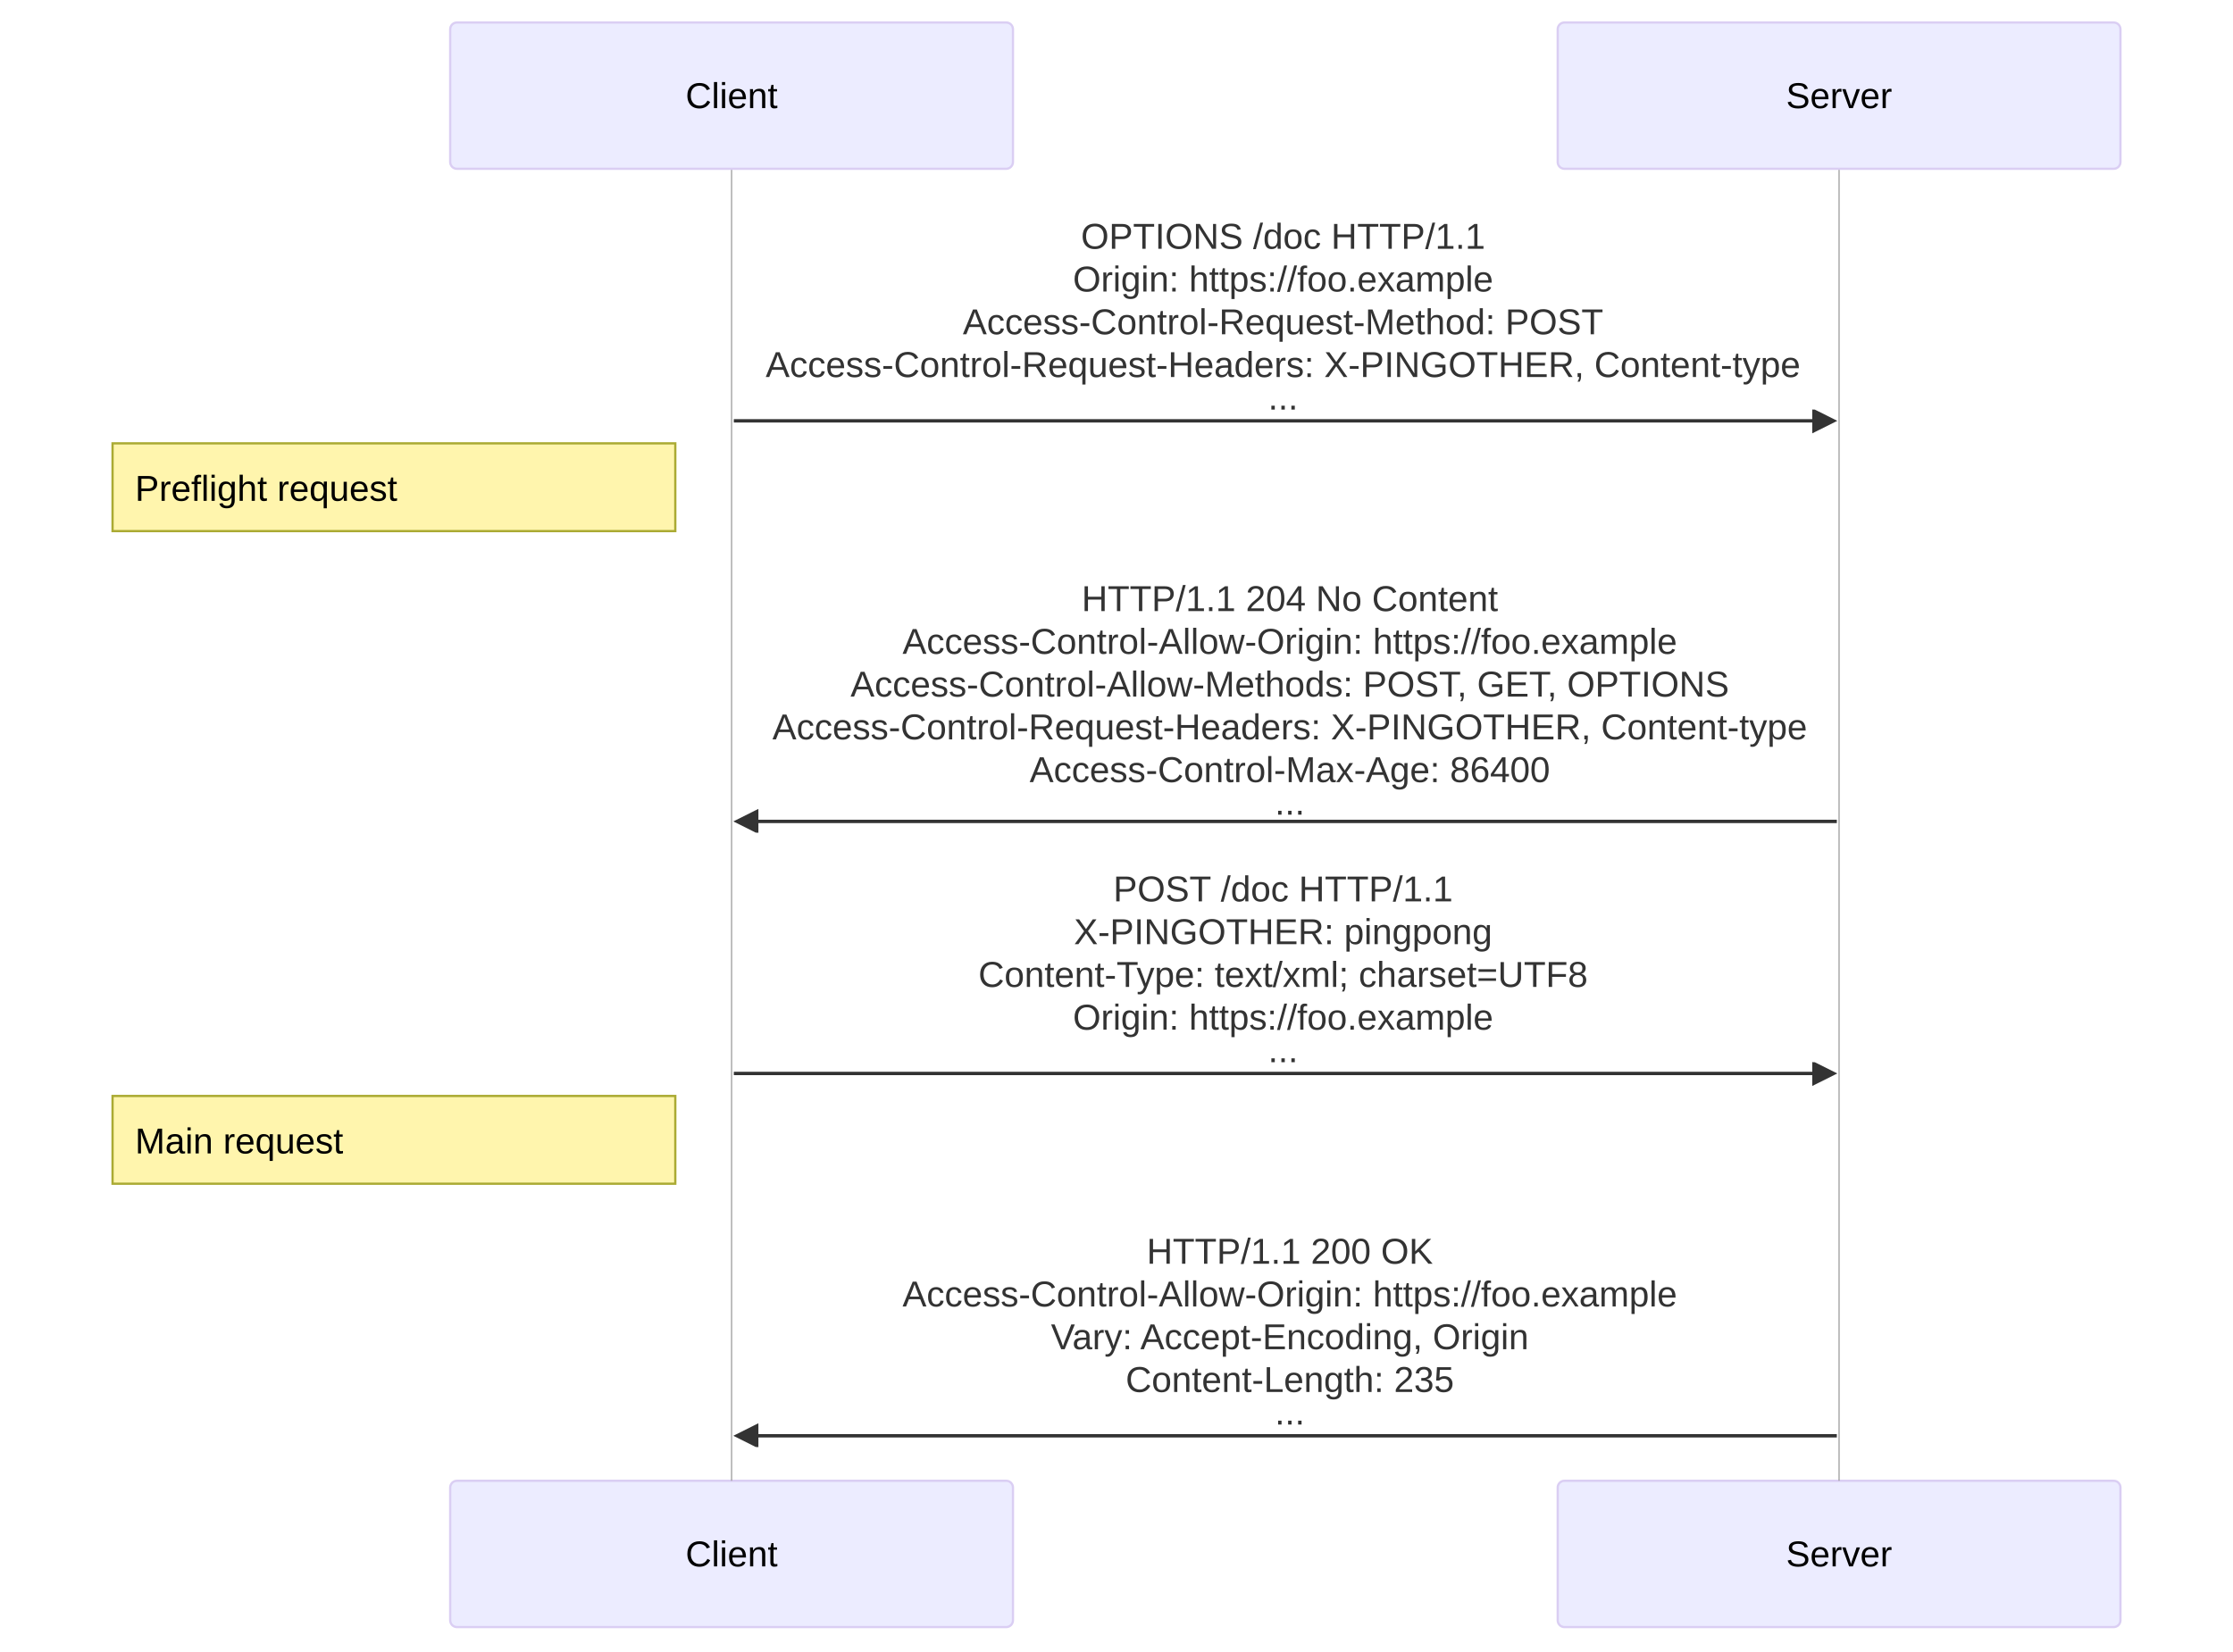
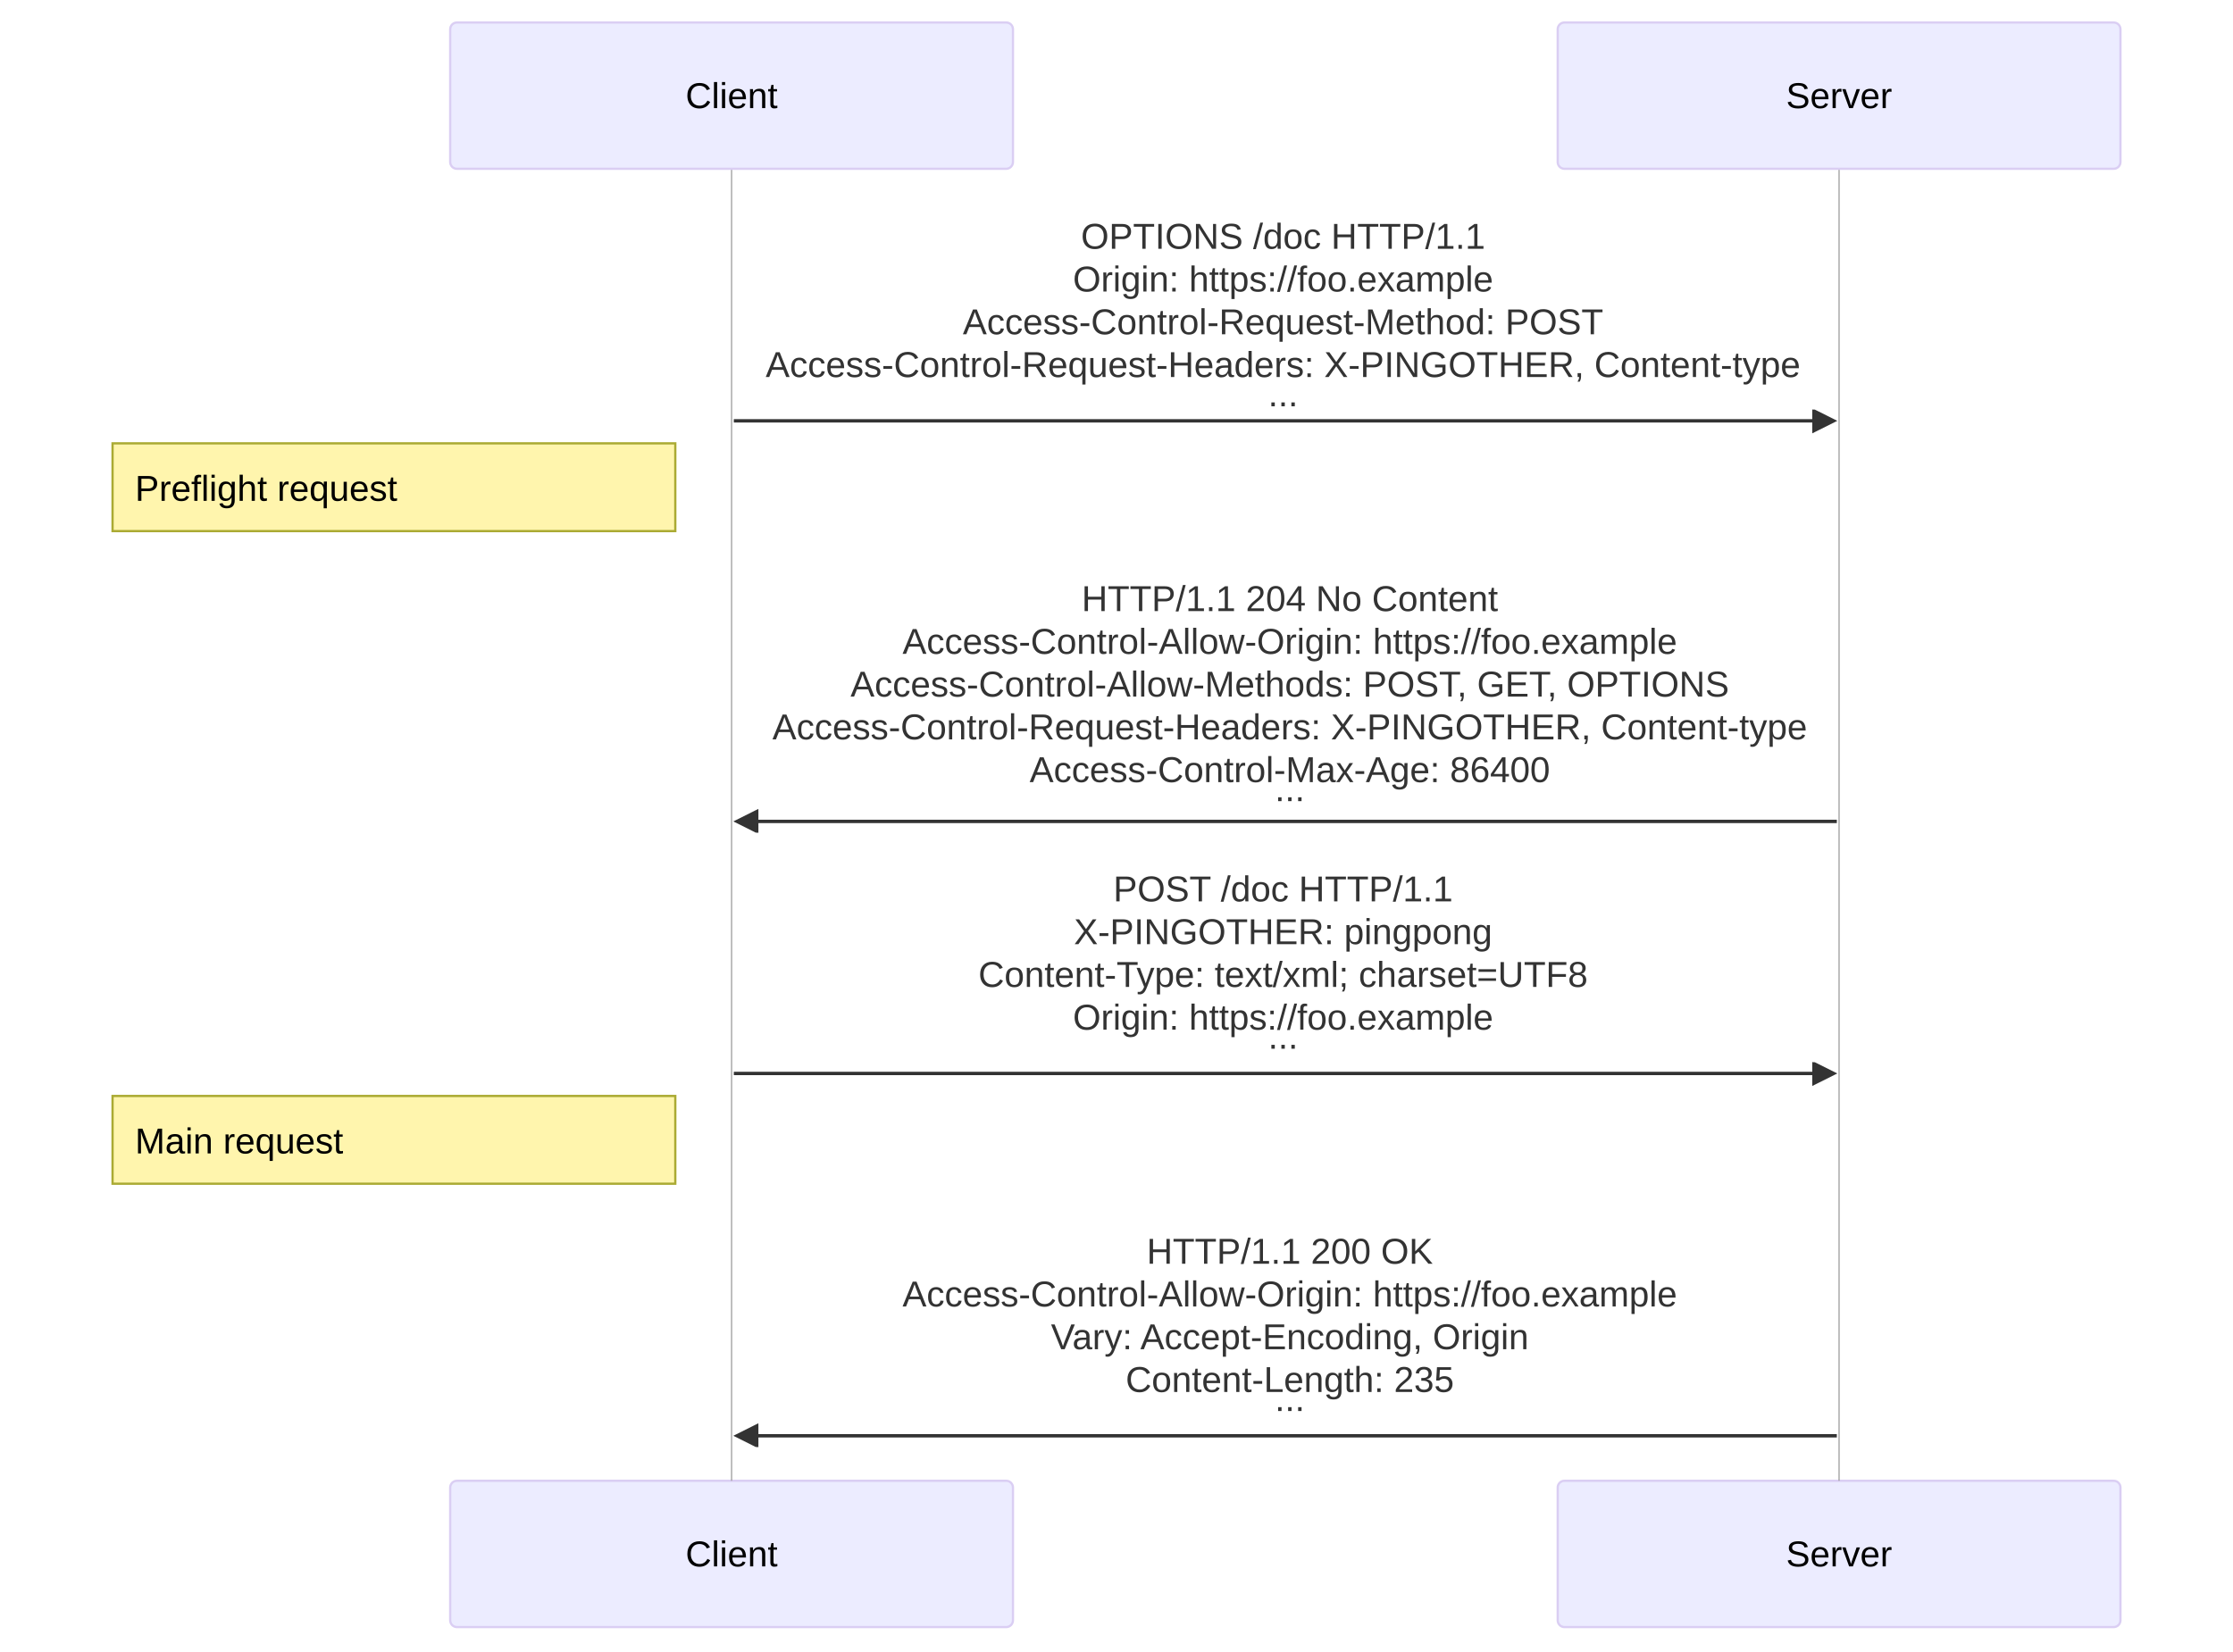
<svg xmlns="http://www.w3.org/2000/svg" id="my-svg" aria-roledescription="sequence" style="max-width:992px;background-color:transparent" viewBox="-200 -10 992 734">
  <rect width="250" height="65" x="492" y="648" fill="#eaeaea" stroke="#666" class="actor" rx="3" ry="3" />
  <text x="617" y="680.5" alignment-baseline="central" class="actor" dominant-baseline="central" style="text-anchor:middle;font-size:16px;font-weight:400">
    <tspan x="617" dy="0">Server</tspan>
  </text>
  <rect width="250" height="65" y="648" fill="#eaeaea" stroke="#666" class="actor" rx="3" ry="3" />
  <text x="125" y="680.5" alignment-baseline="central" class="actor" dominant-baseline="central" style="text-anchor:middle;font-size:16px;font-weight:400">
    <tspan x="125" dy="0">Client</tspan>
  </text>
  <path id="actor1" stroke="#999" stroke-width=".5" d="M617 5v643" class="200" />
  <g id="root-1">
    <rect width="250" height="65" x="492" fill="#eaeaea" stroke="#666" class="actor" rx="3" ry="3" />
    <text x="617" y="32.5" alignment-baseline="central" class="actor" dominant-baseline="central" style="text-anchor:middle;font-size:16px;font-weight:400">
      <tspan x="617" dy="0">Server</tspan>
    </text>
  </g>
  <path id="actor0" stroke="#999" stroke-width=".5" d="M125 5v643" class="200" />
  <g id="root-0">
    <rect width="250" height="65" fill="#eaeaea" stroke="#666" class="actor" rx="3" ry="3" />
    <text x="125" y="32.5" alignment-baseline="central" class="actor" dominant-baseline="central" style="text-anchor:middle;font-size:16px;font-weight:400">
      <tspan x="125" dy="0">Client</tspan>
    </text>
  </g>
-   <style>
-     #my-svg,#my-svg svg{font-family:"trebuchet ms",verdana,arial,sans-serif;font-size:16px}#my-svg .actor{stroke:#dacef3;fill:#ececff}#my-svg text.actor&gt;tspan{fill:#000;stroke:none}#my-svg .messageLine0{stroke-width:1.5;stroke-dasharray:none;stroke:#333}#my-svg #arrowhead path{fill:#333;stroke:#333}#my-svg,#my-svg #sequencenumber{fill:#333}#my-svg .messageText{fill:#333;stroke:none}#my-svg .note{stroke:#aa3;fill:#fff5ad}#my-svg .noteText,#my-svg .noteText&gt;tspan{fill:#000;stroke:none}#my-svg :root{--mermaid-font-family:"trebuchet ms",verdana,arial,sans-serif}
-   </style>
+   <style>#my-svg,#my-svg svg{font-family:"trebuchet ms",verdana,arial,sans-serif;font-size:16px}#my-svg .actor{stroke:#dacef3;fill:#ececff}#my-svg text.actor&gt;tspan{fill:#000;stroke:none}#my-svg .messageLine0{stroke-width:1.5;stroke-dasharray:none;stroke:#333}#my-svg #arrowhead path{fill:#333;stroke:#333}#my-svg,#my-svg #sequencenumber{fill:#333}#my-svg .messageText{fill:#333;stroke:none}#my-svg .note{stroke:#aa3;fill:#fff5ad}#my-svg .noteText,#my-svg .noteText&gt;tspan{fill:#000;stroke:none}#my-svg :root{--mermaid-font-family:"trebuchet ms",verdana,arial,sans-serif}</style>
  <defs>
    <symbol id="computer">
      <path d="M1 1v6.5h10V1H1zm9 5.5H2V2h8v4.5zm-5.11 3 .23-.5h1.76l.24.5H4.88zM12 11H0l1-3h1.05l-.66 2h9.22l-.65-2H11l1 3zM9.5 6h-7V2.5h7V6z" />
    </symbol>
  </defs>
  <defs>
    <symbol id="database" fill-rule="evenodd" clip-rule="evenodd">
      <path d="M6.13 0h.38l.13.01.12.01h.12l.13.02h.12l.12.02h.12l.12.02.11.01.12.02.11.01.12.02.1.01.12.02.1.02.11.02.1.02.11.02.1.03.1.02.1.02.1.03.1.02.09.03.1.03.08.03.09.02.08.03.09.03.08.03.08.04.08.03.07.03.04.02.04.01.03.02.04.02.03.02.03.01.04.02.03.02.03.02.04.01.03.02.03.02.03.02.03.02.02.01.03.02.03.02.03.02.02.02.03.02.02.02.03.02.02.02.02.02.02.02.03.02.02.02.02.02.02.02.01.02.02.02.02.02.02.02.01.02.02.02.01.03.01.02.02.02.01.02.01.02.01.02.01.02.01.02.01.03v.02l.01.02.01.02v.03l.01.02v.09l.01.02v8.59l-.01.02v.03l-.01.02v.02l-.01.02-.01.02v.03l-.02.02v.02l-.02.02-.01.02-.01.02-.02.02v.03l-.02.02-.02.02-.01.02-.02.02-.02.02-.01.02-.02.02-.02.02-.02.02-.02.02-.03.02-.02.02-.02.02-.02.02-.03.02-.02.02-.03.02-.02.02-.03.02-.03.02-.02.02-.03.01-.03.02-.03.02-.03.02-.03.02-.04.02-.03.01-.03.02-.03.02-.04.02-.03.01-.04.02-.03.02-.04.01-.04.02-.07.03-.08.04-.08.03-.08.03-.08.03-.1.03-.08.03-.09.02-.09.03-.1.03-.09.02-.1.03-.1.02-.1.02-.1.03-.1.02-.1.02-.11.02-.11.02-.11.02-.11.01-.12.02-.11.01-.12.02-.11.01-.12.01-.12.02h-.12l-.12.02h-.12l-.13.01h-.12L6.5 12h-.25l-.13.01h-.64L5.35 12l-.12-.01h-.12l-.13-.01-.12-.01-.12-.01-.12-.02H4.5l-.11-.02-.12-.02-.11-.01-.11-.02-.12-.01-.1-.02-.11-.02-.11-.02-.1-.02-.11-.02-.1-.03-.1-.02-.1-.02-.1-.03-.1-.02-.09-.03-.1-.03-.08-.02-.09-.03-.08-.03-.09-.03-.08-.03-.08-.03-.08-.04-.07-.03-.04-.02-.04-.01-.03-.02-.04-.02-.03-.01-.04-.02-.03-.02-.03-.02-.03-.01-.04-.02-.03-.02-.03-.02-.03-.02-.03-.02-.02-.01-.03-.02-.03-.02-.03-.02-.02-.02-.03-.02-.02-.02-.03-.02-.02-.02-.02-.02-.02-.02-.03-.02-.02-.02-.02-.02-.02-.02-.01-.02-.02-.02-.02-.02-.02-.02-.01-.02-.02-.02-.01-.02-.01-.03-.02-.02-.01-.02-.01-.02-.01-.02-.01-.02-.01-.02-.01-.03v-.02l-.01-.02-.01-.02v-.03L1 10.37V1.66l.01-.02v-.02l.01-.03v-.02l.01-.02.01-.02V1.5l.02-.03v-.02l.02-.02v-.02l.02-.02.01-.02.02-.02.01-.03.02-.02.01-.02.02-.02.02-.02.01-.02.02-.02.02-.02.02-.02.02-.02.02-.02.03-.02.02-.02.02-.02.03-.02.02-.02.03-.02.02-.02.03-.02.03-.02.02-.02.03-.01.03-.02.03-.02.03-.02.03-.02.04-.01.03-.02.03-.02.03-.02.04-.02.03-.01.04-.02.03-.02.04-.01.04-.02.07-.03.08-.03.08-.04.08-.03.08-.03.1-.03.08-.02.09-.03.09-.03.1-.03L3 .35l.1-.03.1-.02.1-.02.1-.03.1-.02.1-.02.11-.02.11-.02.11-.02.11-.01.12-.02.11-.01.12-.02.11-.01.12-.01.12-.02h.12L5 .02h.13l.12-.01h.12L5.5 0h.63zM1.5 10.25v.05h.01v.03l.01.01v.01l.01.01.01.02.02.02v.01l.01.01.01.01.01.02.01.01.02.01v.01l.03.03.03.02.03.03.03.02.04.03.04.03.04.02.04.03.04.02.05.03.05.03.05.02.05.03.06.02.05.03.06.02.06.03.07.02.06.03.07.02.07.03.07.02.08.03.07.02.08.02.08.03.08.02.08.02.09.02.09.02.09.02.09.02.1.02.09.02.1.02.1.01.1.02.1.02.1.01.1.02.11.01.11.01.11.01.12.01.11.01.12.01.12.01.12.01h.12l.12.01h.38l.13.01h.51l.12-.02h.25l.12-.02h.11l.12-.02h.11l.11-.02.11-.01.11-.01.1-.02.11-.01.1-.02.1-.02.1-.01.1-.02.1-.02.09-.02.1-.02.08-.02.09-.02.08-.02.09-.02.08-.03.08-.02.08-.02.07-.03.08-.02.07-.02.07-.03.07-.02.06-.03.07-.02.06-.03.06-.02.05-.03.06-.03.05-.02.05-.03.05-.02.05-.03.04-.03.04-.02.04-.03.04-.02.03-.03.03-.02.03-.03.03-.03.03-.02v-.01l.02-.01.01-.02h.01l.01-.02.01-.01v-.02h.02v-.03l.01-.01.01-.01v-.02l.01-.02v-.04l.01-.01V8.19l-.04.02-.04.03-.04.03-.04.02-.05.03-.04.03-.05.02-.04.03-.05.02-.05.03-.05.02-.06.02-.05.03-.05.02-.06.02-.06.03-.05.02-.06.02-.06.02-.06.02-.07.02-.06.02-.06.02-.07.02-.06.02-.07.02-.07.02-.07.02-.07.02-.07.02-.07.01-.07.02-.08.01-.07.02-.07.02-.08.01-.08.01-.07.02-.08.01-.08.01-.08.02-.08.01-.08.01-.08.01-.09.01-.08.01-.08.01-.09.01-.08.01h-.09l-.08.01-.09.01H7l-.08.01-.1.01h-.18l-.08.01h-.18l-.1.01h-.82l-.09-.01h-.09l-.09-.01H5.1L5 9.13h-.08l-.09-.02h-.08l-.09-.01h-.08l-.09-.02h-.08l-.08-.02h-.09l-.08-.02-.08-.01H4l-.08-.01L3.84 9h-.08l-.07-.01-.08-.02-.07-.01-.08-.02-.07-.01-.08-.02-.07-.02-.07-.01-.07-.02-.07-.02-.07-.02-.07-.02-.07-.02-.06-.01-.07-.02-.06-.02-.06-.02-.07-.03-.06-.02-.06-.02-.05-.02-.06-.02-.06-.03-.06-.02-.05-.02-.05-.03-.06-.02-.05-.02-.05-.03-.05-.02-.04-.03-.05-.02-.04-.03-.05-.03-.04-.02-.04-.03-.04-.03-.04-.02v2.06zm0-2.83v.05l.01.01v.02l.01.02.01.02.01.01v.01l.02.01v.01l.01.02h.01l.01.02.01.01.02.01v.02l.03.02.03.03.03.02.03.03.04.02.04.03.04.02.04.03.04.03.05.02.05.03.05.02.05.03.06.03.05.02.06.03.06.02.07.03.06.02.07.03.07.02.07.03.08.02.07.02.08.03.08.02.08.02.08.02.09.02.09.03.09.02.09.02.1.01.09.02.1.02.1.02.1.01.1.02.1.02.1.01.11.01.11.02h.11l.12.02h.11l.12.02h.12l.12.01h.12l.12.01h.13l.12.01h.77l.12-.01h.13l.12-.02H7l.11-.01.12-.01.11-.01.11-.02h.11l.11-.02.1-.02.11-.01.1-.02.1-.01.1-.02.1-.02.1-.02.09-.02.1-.02.08-.02.09-.02.08-.02.09-.02.08-.02.08-.03.08-.02.07-.02.08-.03.07-.02.07-.03.07-.02.06-.03.07-.02.06-.03.06-.02L9.8 8h.07l.05-.03.05-.03.05-.02.05-.03.04-.02.04-.03.04-.03.04-.02.03-.03.03-.02.03-.03.03-.02.03-.03v-.01l.02-.01.01-.02h.01l.01-.02.01-.01v-.01l.02-.01v-.02l.01-.02.01-.01V7.5l.01-.01v-.04l.01-.02V5.35l-.04.03-.04.03-.04.02-.04.03-.05.03-.04.02-.05.03-.04.02-.05.03-.05.02-.05.03-.06.02-.05.03-.05.02-.06.02-.06.02-.05.03-.06.02-.06.02-.06.02-.07.02-.06.02-.06.02-.07.02-.06.02-.07.02-.07.02-.07.02-.07.02-.07.01-.07.02-.07.02-.08.01-.07.02-.07.01-.08.02-.08.01-.07.02h-.08l-.08.02L8 6.2l-.08.02h-.08l-.08.02h-.09l-.08.02h-.08l-.09.02h-.08l-.09.01-.08.01H7l-.08.01h-.1l-.08.01h-.18l-.1.01h-.27l-.09.01h-.56l-.09-.01h-.18l-.09-.01H5.1L5 6.3h-.16l-.08-.01-.09-.01-.08-.01-.09-.01-.08-.01-.08-.01-.09-.01-.08-.01-.08-.01L4 6.19h-.08l-.08-.02-.08-.01-.07-.02-.08-.01-.07-.02-.08-.01-.07-.02-.08-.01-.07-.02-.07-.02-.07-.02L3.03 6l-.07-.02-.07-.02-.07-.02-.06-.02-.07-.02-.06-.02-.06-.02-.07-.02-.06-.02-.06-.02-.05-.02-.06-.03-.06-.02-.06-.02-.05-.02-.05-.03-.06-.02-.05-.03-.05-.02-.05-.03-.04-.02-.05-.03-.04-.02-.05-.03-.04-.03-.04-.02-.04-.03-.04-.03v2.07zm0-2.83v.05h.01v.03l.01.01v.01l.01.01.01.02.02.02v.01l.01.01.01.01.01.02.01.01.02.01v.01l.03.03.03.02.03.03.03.02.04.03.04.03.04.02.04.03.04.02.05.03.05.03.05.02.05.03.06.02.05.03.06.02.06.03.07.02.06.03.07.02.07.03.07.02.08.03.07.02.08.02.08.03.08.02.08.02.09.02.09.02.09.02.09.02.1.02.09.02.1.02.1.01.1.02.1.02.1.01.1.02.11.01.11.01.11.01.12.01.11.01.12.01.12.01.12.01h.12l.12.01h.38l.13.01h.51l.12-.01.13-.01h.12L7 5.8h.11l.12-.01.11-.01.11-.02.11-.01.11-.01.1-.02.11-.01.1-.02.1-.02.1-.01.1-.02.1-.02.09-.02.1-.02.08-.02.09-.02.08-.02.09-.02.08-.03.08-.02.08-.02.07-.03.08-.02.07-.02.07-.03.07-.02.06-.03.07-.02.06-.03.06-.02.05-.03.06-.03.05-.02.05-.03.05-.02.05-.03.04-.03.04-.02.04-.03.04-.02.03-.03.03-.02.03-.03.03-.03.03-.02V4.8l.02-.02h.01l.01-.02.01-.01.01-.01v-.01l.02-.02V4.7l.01-.01.01-.01v-.02l.01-.02V4.6l.01-.01V2.51l-.04.03-.04.03-.04.02-.04.03-.05.03-.04.02-.05.03-.04.02-.05.03-.05.02-.05.03-.06.02-.05.02-.05.03-.06.02-.06.02-.05.03-.06.02-.06.02L9.5 3l-.07.02-.06.02-.06.02-.07.02-.06.02-.07.02-.07.02-.07.02-.07.01-.07.02-.07.02-.07.02-.08.01-.07.02-.07.01-.08.02-.08.01-.07.02h-.08l-.08.02-.08.01-.08.02h-.08l-.08.02h-.09l-.08.02h-.08l-.09.02h-.08l-.09.01-.08.01h-.09L7 3.48h-.18l-.08.01h-.1l-.08.01H5.54l-.09-.01h-.18l-.09-.01H5.1L5 3.46l-.08-.01h-.09l-.08-.01-.09-.01-.08-.01-.09-.01-.08-.01-.08-.01-.09-.01-.08-.01-.08-.01L4 3.35h-.08l-.08-.02-.08-.01-.07-.02-.08-.01-.07-.02-.08-.01-.07-.02-.08-.01-.07-.02-.07-.02-.07-.01-.07-.02-.07-.02-.07-.02-.07-.02-.06-.02-.07-.02-.06-.02-.06-.02L2.5 3l-.07-.02-.06-.02-.05-.02-.06-.03-.06-.02-.06-.02-.05-.03-.05-.02-.06-.02-.05-.03-.05-.02-.05-.03-.04-.02-.05-.03-.04-.02-.05-.03-.04-.03-.04-.02-.04-.03-.04-.03V4.6zM5.87.5h-.38l-.12.01-.13.01h-.12L5 .55h-.1l-.12.02h-.11l-.11.02-.11.01-.11.01-.1.02-.11.01-.1.02-.1.02-.1.01-.1.02-.1.02-.09.02-.1.02-.08.02-.09.02-.08.02-.09.02-.08.03-.08.02-.08.02-.07.03-.08.02-.07.02-.07.03-.07.02-.06.03-.06.02-.07.03-.05.02-.06.03-.06.03-.05.02-.05.03-.05.03-.04.02-.05.03-.04.02-.04.03-.04.02-.03.03-.03.03-.03.02-.03.03-.03.02v.01l-.02.01-.01.02-.01.01-.01.01-.01.01v.01l-.02.02v.02l-.01.01-.01.01v.02l-.01.02v.04l-.01.01v.05l.01.01v.01l.01.02.01.02v.01l.01.01.01.01.01.02h.01v.02l.02.01v.01l.02.02h.01l.03.03.03.03.03.02.03.03.03.02.04.03.04.03.04.02.04.03.05.02.05.03.05.03.05.02.06.03.05.02.06.03.06.03.07.02.06.03.07.02.07.03.07.02.08.02.07.03.08.02.08.02.08.03.09.02.08.02.09.02.09.02.09.02.1.02.09.02.1.02.1.01.1.02.1.02.1.01.11.02h.1l.12.02.11.01.11.01.12.01.11.01.12.01h.12l.13.01.12.01h.25l.13.01h.64L6.64 3l.13-.01h.12L7 2.95h.11l.12-.01.11-.02h.11l.11-.02.11-.01.1-.02.11-.01.1-.02.1-.02.1-.01.1-.02.1-.02.09-.02.1-.02.08-.02.09-.02.08-.02.09-.02.08-.03.08-.02.08-.02.07-.03.08-.02.07-.02.07-.03.07-.02.06-.03.07-.02.06-.03.06-.02.05-.03.06-.03.05-.02.05-.03.05-.02.05-.03.04-.03.04-.02.04-.03.04-.02.03-.03.03-.03.03-.02.03-.03.03-.02v-.01l.02-.02h.01l.01-.02.01-.01.01-.01v-.02h.02v-.03l.02-.01V1.8h.01v-.04l.01-.02V1.7l-.01-.01v-.01l-.01-.02-.01-.02v-.01l-.01-.01-.01-.01-.01-.02-.02-.02v-.01l-.02-.01-.01-.02h-.01l-.03-.03-.03-.03-.03-.02-.03-.03-.03-.02-.04-.03-.04-.03-.04-.02-.04-.03-.05-.02-.05-.03-.05-.03-.05-.02-.06-.03-.05-.02-.06-.03-.06-.03-.07-.02-.06-.03-.07-.02-.07-.03L9.3.96 9.22.94 9.15.9h-.08L8.99.87 8.91.84 8.82.82 8.74.8 8.65.78 8.56.76 8.47.74l-.1-.02L8.29.7l-.1-.02-.1-.01-.1-.02-.1-.02-.1-.01L7.67.6h-.1L7.44.58l-.1-.01-.11-.01L7.1.54H7L6.88.53 6.76.52h-.13L6.51.5h-.64z" />
    </symbol>
  </defs>
  <defs>
    <symbol id="clock">
      <path d="M6 1a5 5 0 1 1-.01 10.01A5 5 0 0 1 6 1zm0-1a6 6 0 1 0 0 12A6 6 0 0 0 6 0zm2.92 6.23c.1.02.1.17 0 .18-.95.19-3.02.56-3.27.56A.65.65 0 0 1 5 6.32c0-.26.38-2.72.56-3.72.02-.1.16-.1.18 0l.49 3.12 2.7.5z" />
    </symbol>
  </defs>
  <defs>
    <marker id="arrowhead" markerHeight="12" markerUnits="userSpaceOnUse" markerWidth="12" orient="auto" refX="7.9" refY="5">
      <path d="m0 0 10 5-10 5z" />
    </marker>
  </defs>
  <defs>
    <marker id="filled-head" markerHeight="28" markerWidth="20" orient="auto" refX="15.5" refY="7">
      <path d="m18 7-9 6 5-6-5-6Z" />
    </marker>
  </defs>
  <defs>
    <marker id="sequencenumber" markerHeight="40" markerWidth="60" orient="auto" refX="15" refY="15">
      <circle cx="15" cy="15" r="6" />
    </marker>
  </defs>
  <rect width="250" height="39" x="-150" y="187" fill="#EDF2AE" stroke="#666" class="note" rx="0" ry="0" />
  <text x="-140" y="192" alignment-baseline="middle" class="noteText" dominant-baseline="middle" dy="1em" style="font-size:16px;font-weight:400">
    <tspan x="-140">Preflight request</tspan>
  </text>
  <rect width="250" height="39" x="-150" y="477" fill="#EDF2AE" stroke="#666" class="note" rx="0" ry="0" />
  <text x="-140" y="482" alignment-baseline="middle" class="noteText" dominant-baseline="middle" dy="1em" style="font-size:16px;font-weight:400">
    <tspan x="-140">Main request</tspan>
  </text>
  <text x="370" y="80" alignment-baseline="middle" class="messageText" dominant-baseline="middle" dy="1em" style="font-size:16px;font-weight:400" text-anchor="middle">OPTIONS /doc HTTP/1.1</text>
  <text x="370" y="99" alignment-baseline="middle" class="messageText" dominant-baseline="middle" dy="1em" style="font-size:16px;font-weight:400" text-anchor="middle">Origin: https://foo.example</text>
  <text x="370" y="118" alignment-baseline="middle" class="messageText" dominant-baseline="middle" dy="1em" style="font-size:16px;font-weight:400" text-anchor="middle">Access-Control-Request-Method: POST</text>
  <text x="370" y="137" alignment-baseline="middle" class="messageText" dominant-baseline="middle" dy="1em" style="font-size:16px;font-weight:400" text-anchor="middle">Access-Control-Request-Headers: X-PINGOTHER, Content-type</text>
-   <text x="370" y="156" alignment-baseline="middle" class="messageText" dy="1em" style="font-size:16px;font-weight:400" text-anchor="middle">...</text>
+   <text x="370" y="150" alignment-baseline="middle" class="messageText" dominant-baseline="middle" dy="1em" style="font-size:16px;font-weight:400" text-anchor="middle">...</text>
  <path stroke-width="2" marker-end="url(#arrowhead)" d="M126 177h487" class="messageLine0" style="fill:none" />
  <text x="373" y="241" alignment-baseline="middle" class="messageText" dominant-baseline="middle" dy="1em" style="font-size:16px;font-weight:400" text-anchor="middle">HTTP/1.1 204 No Content</text>
  <text x="373" y="260" alignment-baseline="middle" class="messageText" dominant-baseline="middle" dy="1em" style="font-size:16px;font-weight:400" text-anchor="middle">Access-Control-Allow-Origin: https://foo.example</text>
  <text x="373" y="279" alignment-baseline="middle" class="messageText" dominant-baseline="middle" dy="1em" style="font-size:16px;font-weight:400" text-anchor="middle">Access-Control-Allow-Methods: POST, GET, OPTIONS</text>
  <text x="373" y="298" alignment-baseline="middle" class="messageText" dominant-baseline="middle" dy="1em" style="font-size:16px;font-weight:400" text-anchor="middle">Access-Control-Request-Headers: X-PINGOTHER, Content-type</text>
  <text x="373" y="317" alignment-baseline="middle" class="messageText" dominant-baseline="middle" dy="1em" style="font-size:16px;font-weight:400" text-anchor="middle">Access-Control-Max-Age: 86400</text>
-   <text x="373" y="336" alignment-baseline="middle" class="messageText" dy="1em" style="font-size:16px;font-weight:400" text-anchor="middle">...</text>
+   <text x="373" y="330" alignment-baseline="middle" class="messageText" dy="1em" style="font-size:16px;font-weight:400" text-anchor="middle">...</text>
  <path stroke-width="2" marker-end="url(#arrowhead)" d="M616 355H129" class="messageLine0" style="fill:none" />
  <text x="370" y="370" alignment-baseline="middle" class="messageText" dominant-baseline="middle" dy="1em" style="font-size:16px;font-weight:400" text-anchor="middle">POST /doc HTTP/1.1</text>
  <text x="370" y="389" alignment-baseline="middle" class="messageText" dominant-baseline="middle" dy="1em" style="font-size:16px;font-weight:400" text-anchor="middle">X-PINGOTHER: pingpong</text>
  <text x="370" y="408" alignment-baseline="middle" class="messageText" dominant-baseline="middle" dy="1em" style="font-size:16px;font-weight:400" text-anchor="middle">Content-Type: text/xml; charset=UTF8</text>
  <text x="370" y="427" alignment-baseline="middle" class="messageText" dominant-baseline="middle" dy="1em" style="font-size:16px;font-weight:400" text-anchor="middle">Origin: https://foo.example</text>
-   <text x="370" y="446" alignment-baseline="middle" class="messageText" dy="1em" style="font-size:16px;font-weight:400" text-anchor="middle">...</text>
+   <text x="370" y="440" alignment-baseline="middle" class="messageText" dy="1em" style="font-size:16px;font-weight:400" text-anchor="middle">...</text>
  <path stroke-width="2" marker-end="url(#arrowhead)" d="M126 467h487" class="messageLine0" style="fill:none" />
  <text x="373" y="531" alignment-baseline="middle" class="messageText" dominant-baseline="middle" dy="1em" style="font-size:16px;font-weight:400" text-anchor="middle">HTTP/1.1 200 OK</text>
  <text x="373" y="550" alignment-baseline="middle" class="messageText" dominant-baseline="middle" dy="1em" style="font-size:16px;font-weight:400" text-anchor="middle">Access-Control-Allow-Origin: https://foo.example</text>
  <text x="373" y="569" alignment-baseline="middle" class="messageText" dominant-baseline="middle" dy="1em" style="font-size:16px;font-weight:400" text-anchor="middle">Vary: Accept-Encoding, Origin</text>
  <text x="373" y="588" alignment-baseline="middle" class="messageText" dominant-baseline="middle" dy="1em" style="font-size:16px;font-weight:400" text-anchor="middle">Content-Length: 235</text>
-   <text x="373" y="607" alignment-baseline="middle" class="messageText" dy="1em" style="font-size:16px;font-weight:400" text-anchor="middle">...</text>
+   <text x="373" y="601" alignment-baseline="middle" class="messageText" dy="1em" style="font-size:16px;font-weight:400" text-anchor="middle">...</text>
  <path stroke-width="2" marker-end="url(#arrowhead)" d="M616 628H129" class="messageLine0" style="fill:none" />
</svg>
